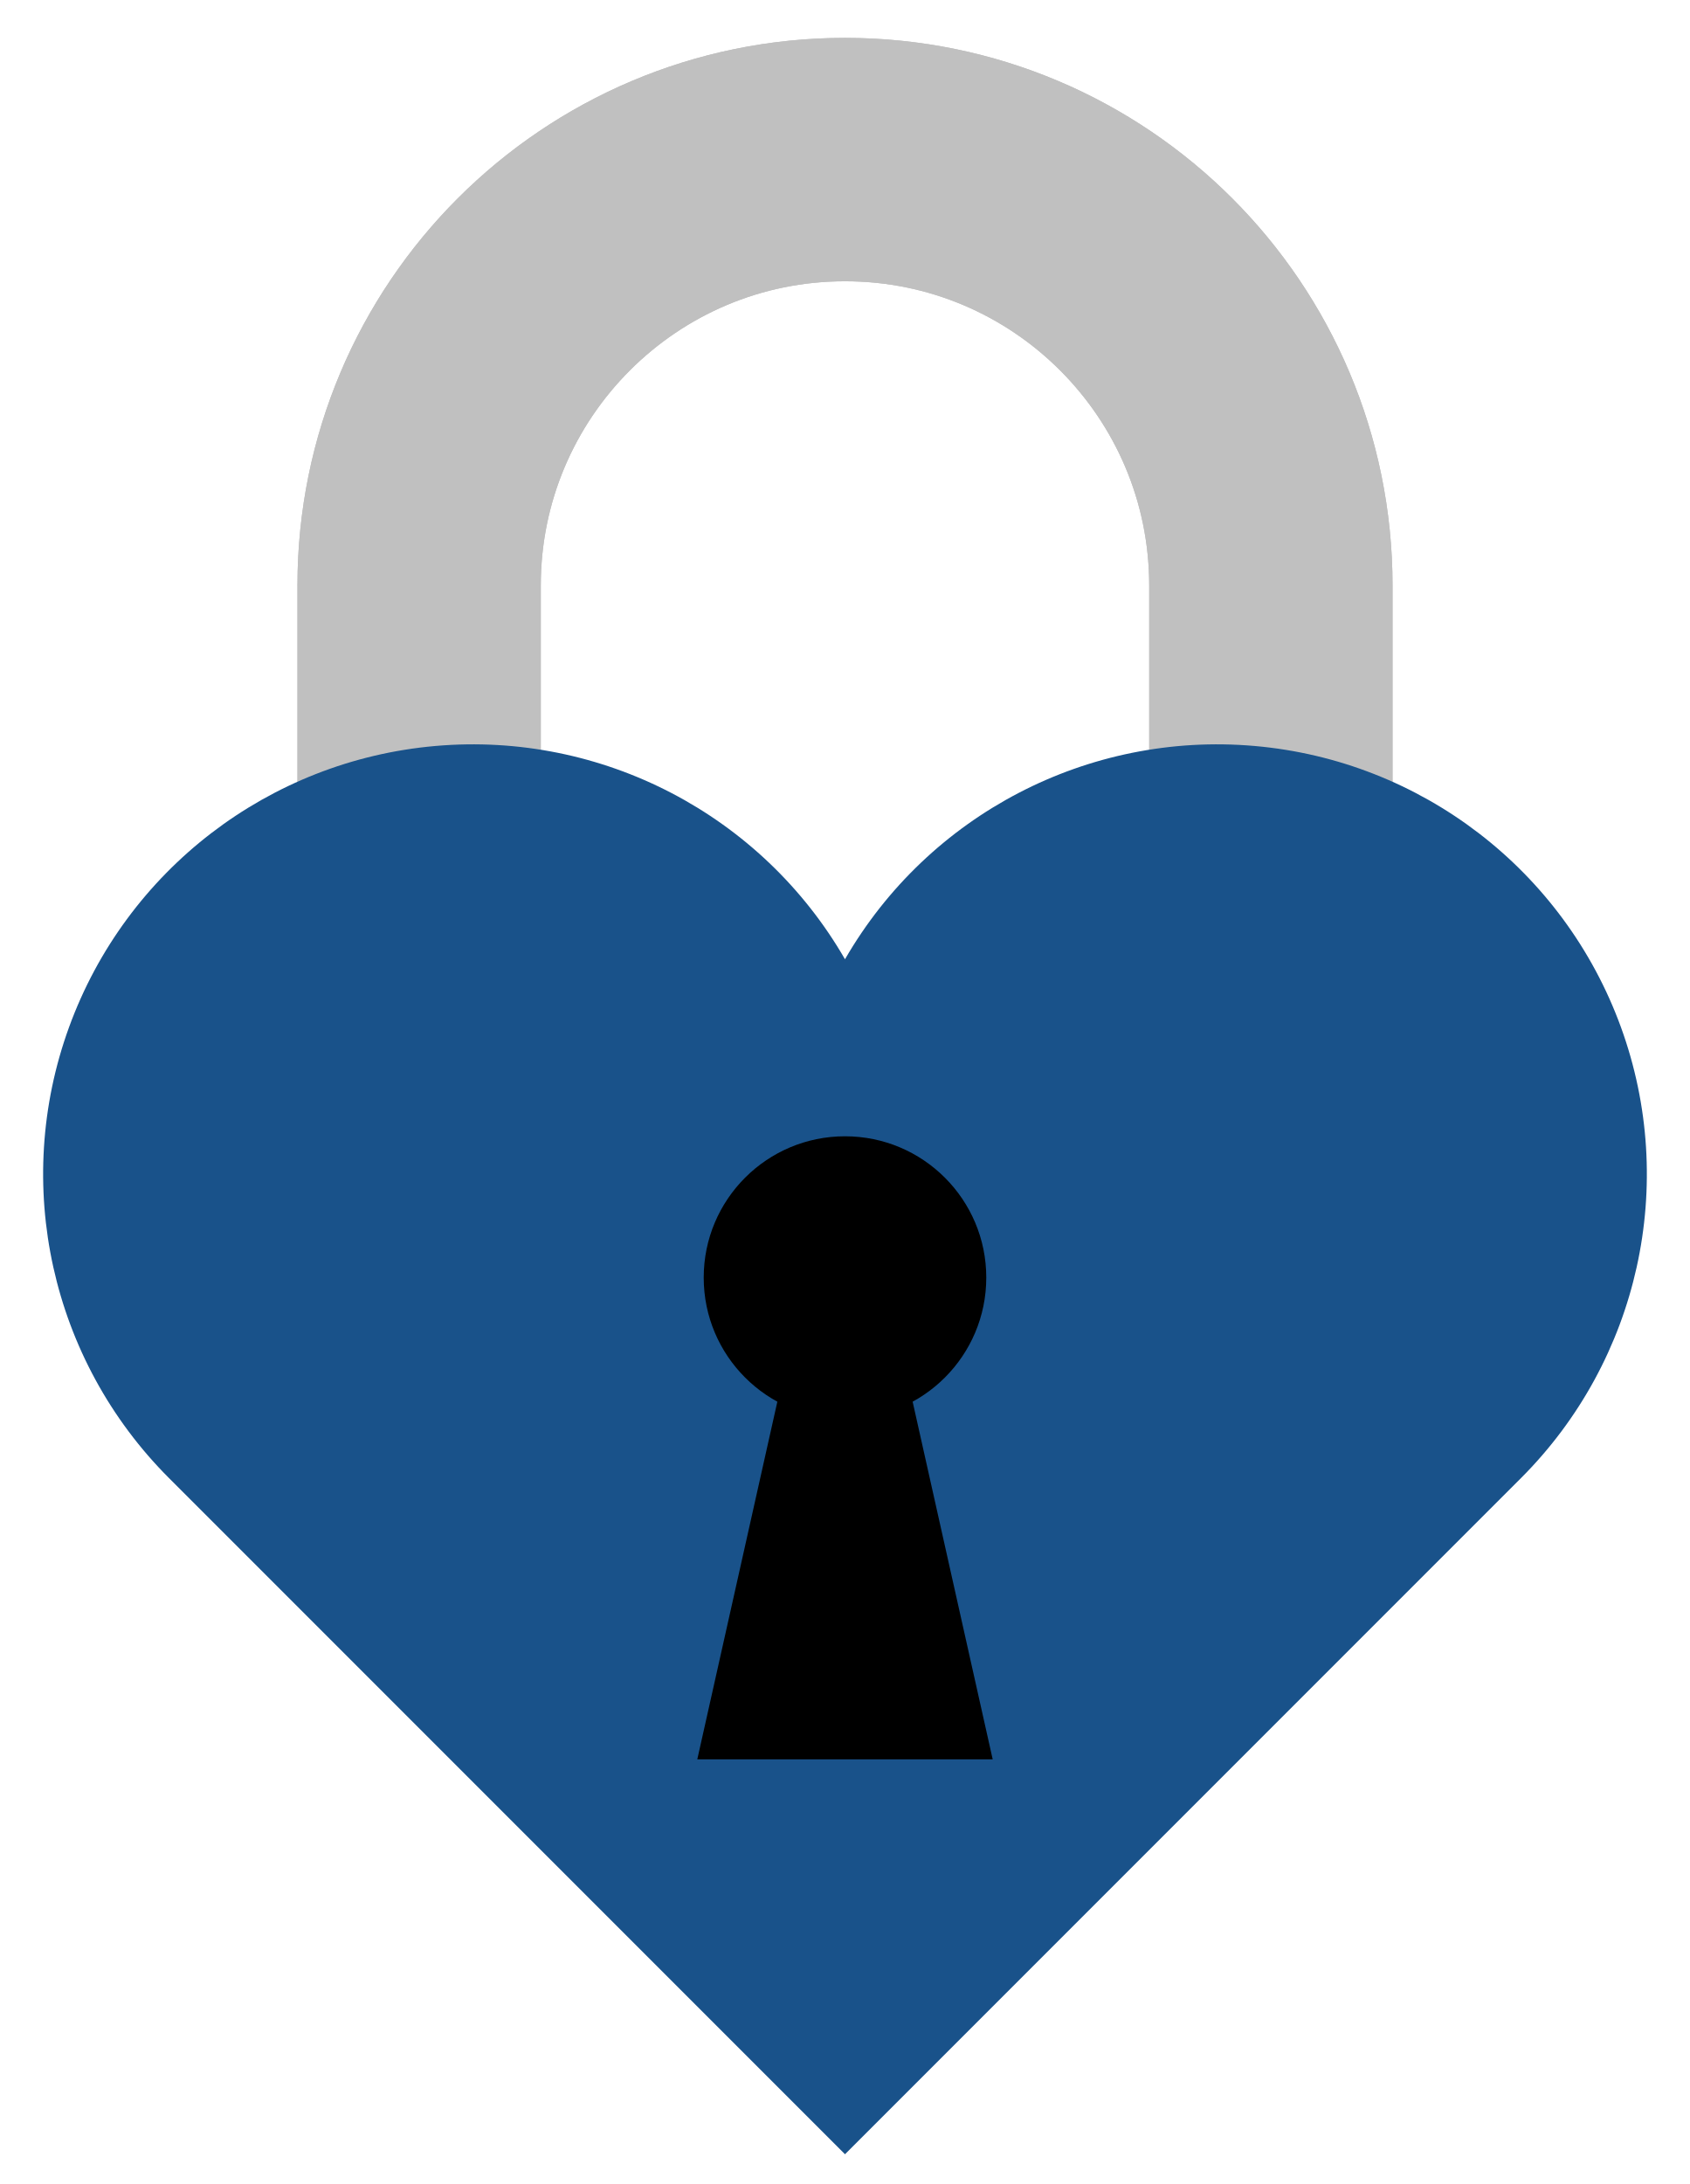
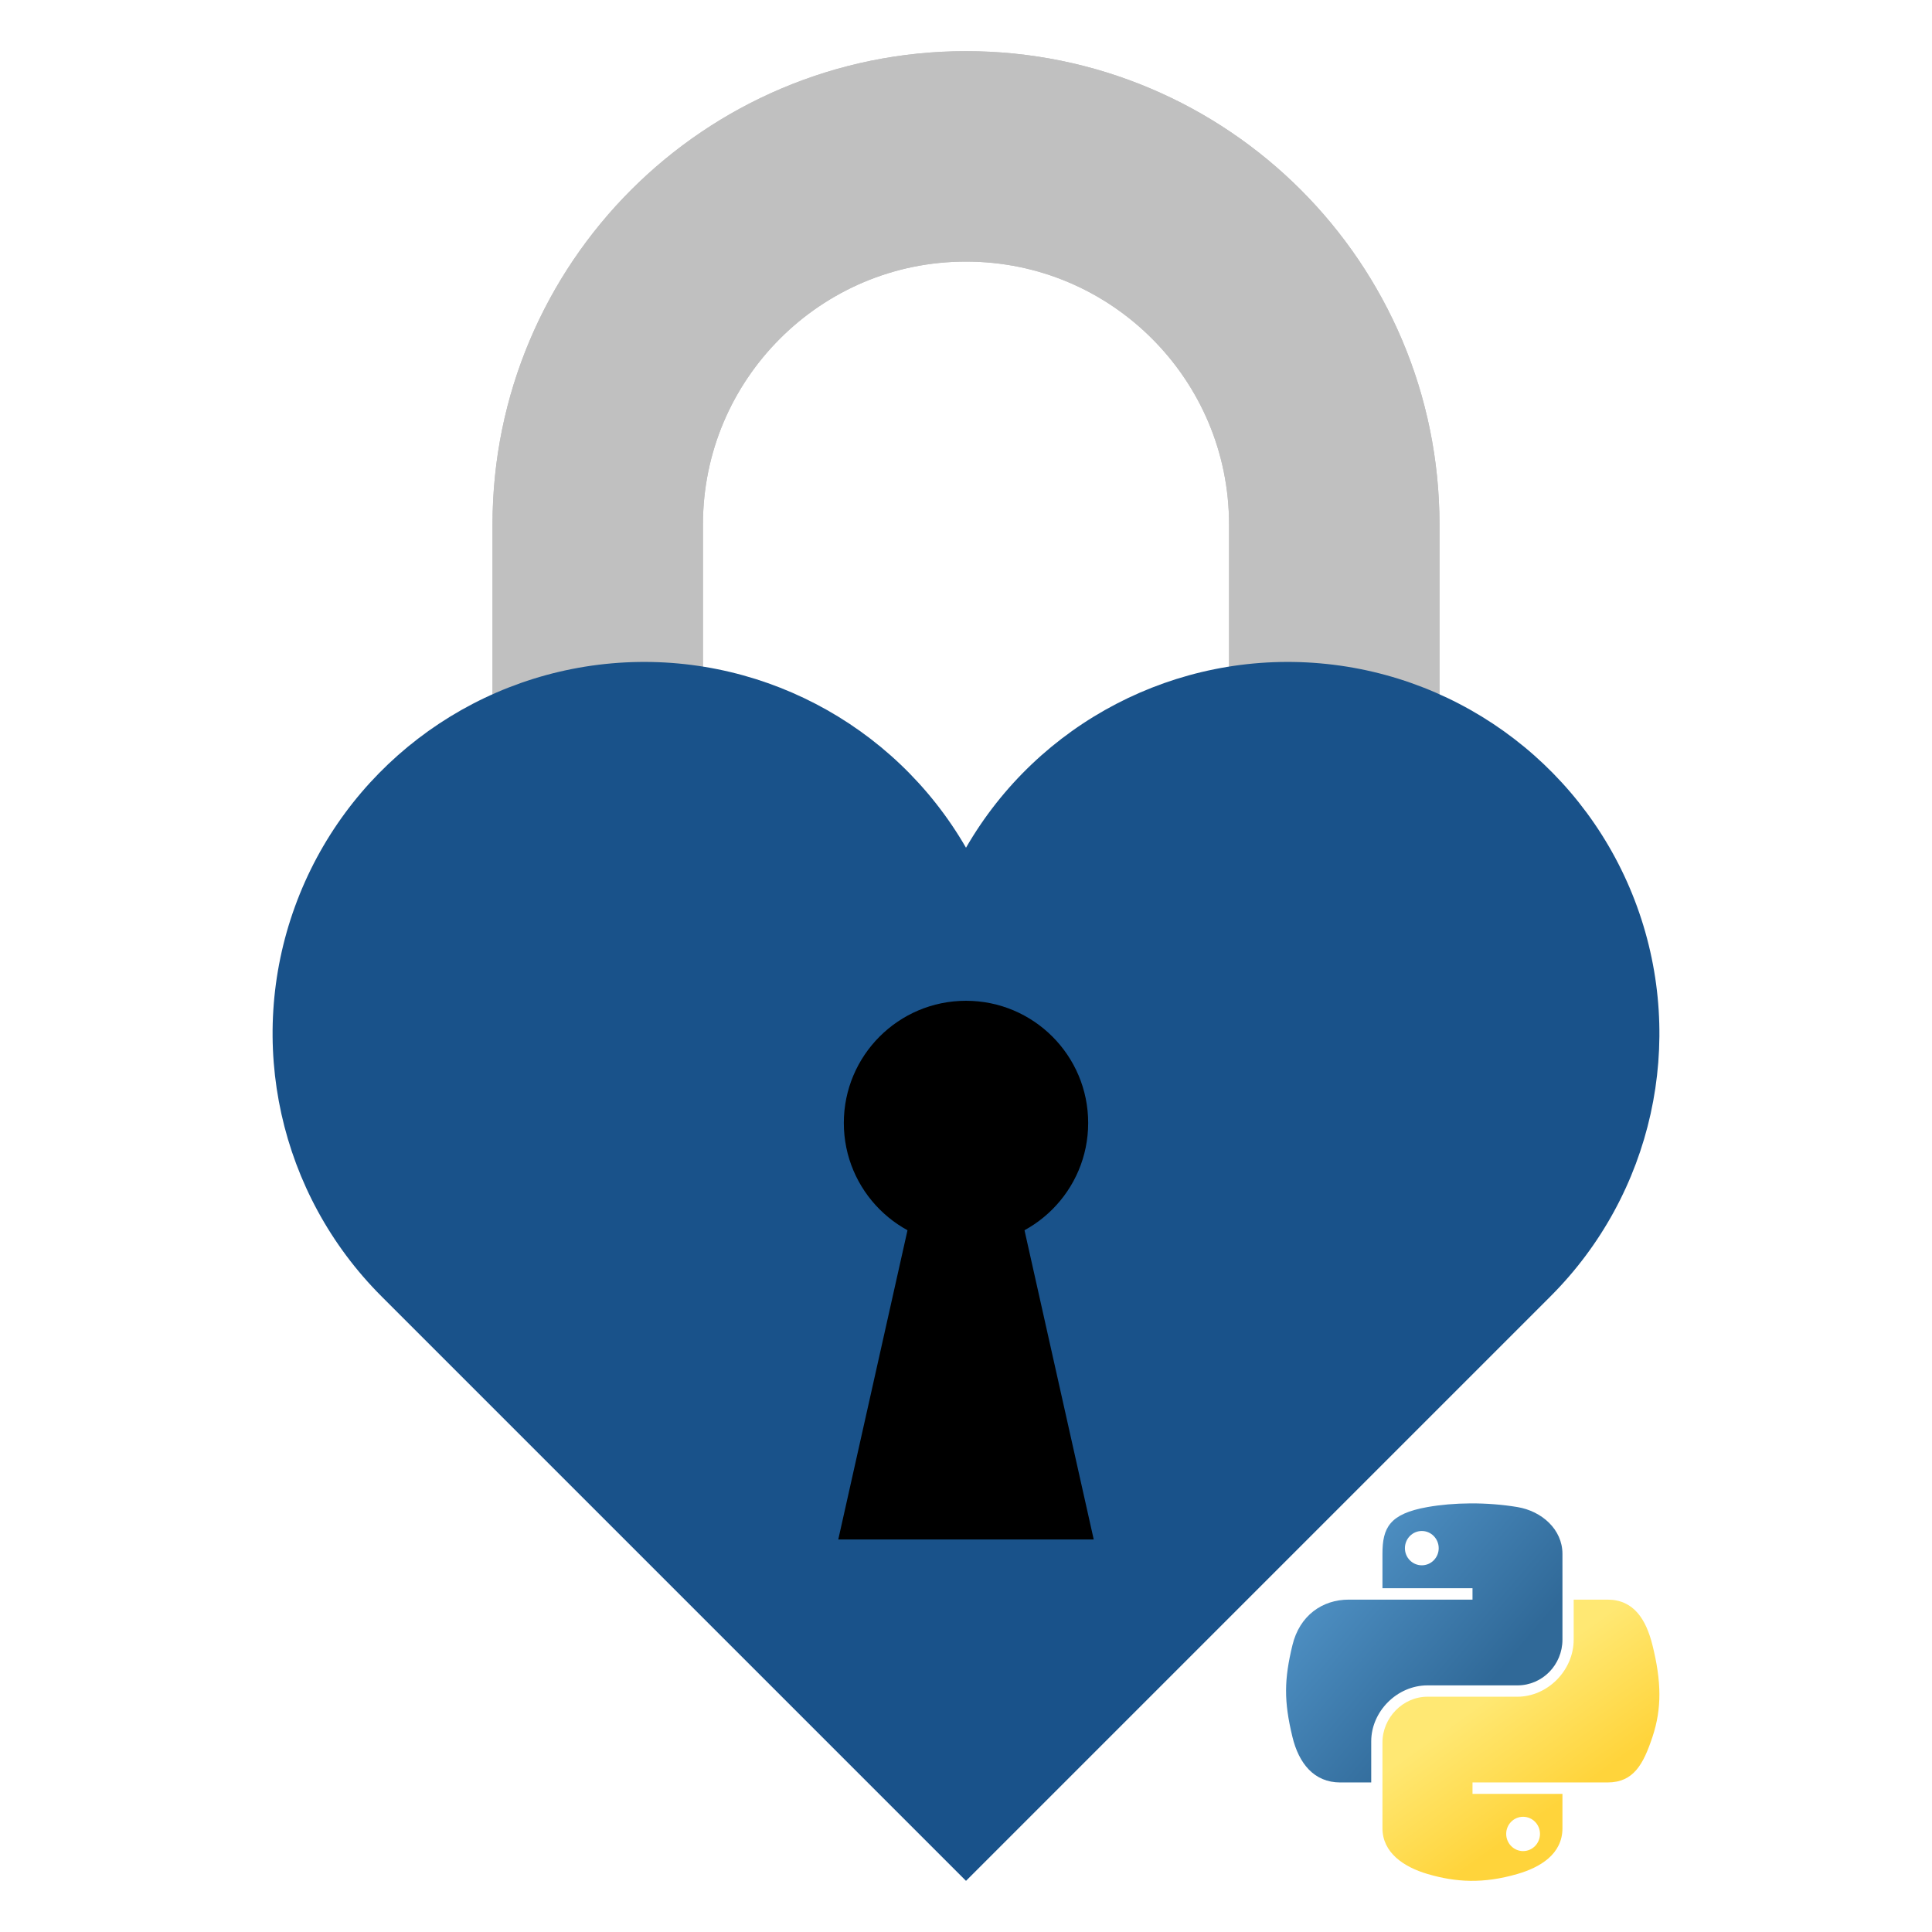
- <svg xmlns="http://www.w3.org/2000/svg" width="500" height="646" viewBox="-1250 -1050 2500 3230">
-   <g transform="matrix(1 0 0 -1 0 1136)">
-     <g stroke-width="360" fill="none" stroke="silver">
+ <svg xmlns="http://www.w3.org/2000/svg" xmlns:xlink="http://www.w3.org/1999/xlink" width="512" height="512" viewBox="-1250 -1050 2560 2560">
+   <defs>
+     <linearGradient xlink:href="#a" id="d" x1="150.961" x2="112.031" y1="192.352" y2="137.273" gradientTransform="matrix(2.50342 0 0 2.52759 387.387 889.984)" gradientUnits="userSpaceOnUse" />
+     <linearGradient id="a">
+       <stop offset="0" style="stop-color:#ffd43b;stop-opacity:1" />
+       <stop offset="1" style="stop-color:#ffe873;stop-opacity:1" />
+     </linearGradient>
+     <linearGradient xlink:href="#b" id="c" x1="26.649" x2="135.665" y1="20.604" y2="114.398" gradientTransform="matrix(2.50342 0 0 2.52759 387.387 889.984)" gradientUnits="userSpaceOnUse" />
+     <linearGradient id="b">
+       <stop offset="0" style="stop-color:#5a9fd4;stop-opacity:1" />
+       <stop offset="1" style="stop-color:#306998;stop-opacity:1" />
+     </linearGradient>
+   </defs>
+   <g transform="matrix(.77458 0 0 -.77458 30 667.637)">
+     <g fill="none" stroke="silver" stroke-width="360">
      <path d="M-630 0v1320a630 630 0 0 0 1260 0V0" />
      <path stroke-width="180" d="M-630 0v1320a630 630 0 0 0 1260 0V0" />
-       <path d="M-630 0v1320M630 1320V0M-630 1320a630 630 0 0 0 1260 0" />
+       <path d="M-630 0v1320m1260 0V0M-630 1320a630 630 0 0 0 1260 0" />
    </g>
-     <path fill="#19528a" d="M0-1000L-1000 0A635.674 635.674 0 1 0 0 767.327 635.674 635.674 0 1 0 1000 0z" />
+     <path fill="#19528a" d="M0-1000-1000 0A635.674 635.674 0 1 0 0 767.327 635.674 635.674 0 1 0 1000 0Z" />
    <circle cy="296.5" r="209" />
-     <path d="M-76 220.5L-218.5-416h437L76 220.5H-76z" />
+     <path d="M-76 220.5-218.5-416h437L76 220.5Z" />
  </g>
+   <path d="M698.5 942.066c-20.398.094-39.878 1.834-57.018 4.867-50.493 8.92-59.66 27.592-59.66 62.025v45.475h119.32v15.159h-164.1c-34.679 0-65.044 20.843-74.541 60.495-10.956 45.45-11.442 73.81 0 121.267 8.481 35.325 28.737 60.495 63.415 60.495h41.025v-54.515c0-39.383 34.076-74.123 74.541-74.123h119.182c33.176 0 59.66-27.316 59.66-60.634v-113.62c0-32.336-27.28-56.627-59.66-62.024-20.498-3.412-41.766-4.962-62.164-4.867zm-64.528 36.575c12.325 0 22.39 10.23 22.39 22.807 0 12.533-10.065 22.668-22.39 22.668-12.369 0-22.39-10.135-22.39-22.668 0-12.578 10.021-22.807 22.39-22.807z" style="fill:url(#c);fill-opacity:1;stroke-width:4.45" />
+   <path d="M835.205 1069.592v52.985c0 41.079-34.827 75.653-74.541 75.653H641.482c-32.646 0-59.66 27.94-59.66 60.634v113.62c0 32.336 28.119 51.356 59.66 60.633 37.77 11.106 73.99 13.113 119.182 0 30.04-8.697 59.66-26.2 59.66-60.634v-45.475H701.143v-15.159H879.985c34.678 0 47.6-24.188 59.66-60.494 12.458-37.377 11.928-73.321 0-121.268-8.57-34.522-24.938-60.495-59.66-60.495zm-67.031 287.733c12.369 0 22.39 10.135 22.39 22.668 0 12.578-10.021 22.807-22.39 22.807-12.325 0-22.39-10.23-22.39-22.807 0-12.533 10.065-22.668 22.39-22.668z" style="fill:url(#d);fill-opacity:1;stroke-width:4.45" />
</svg>
